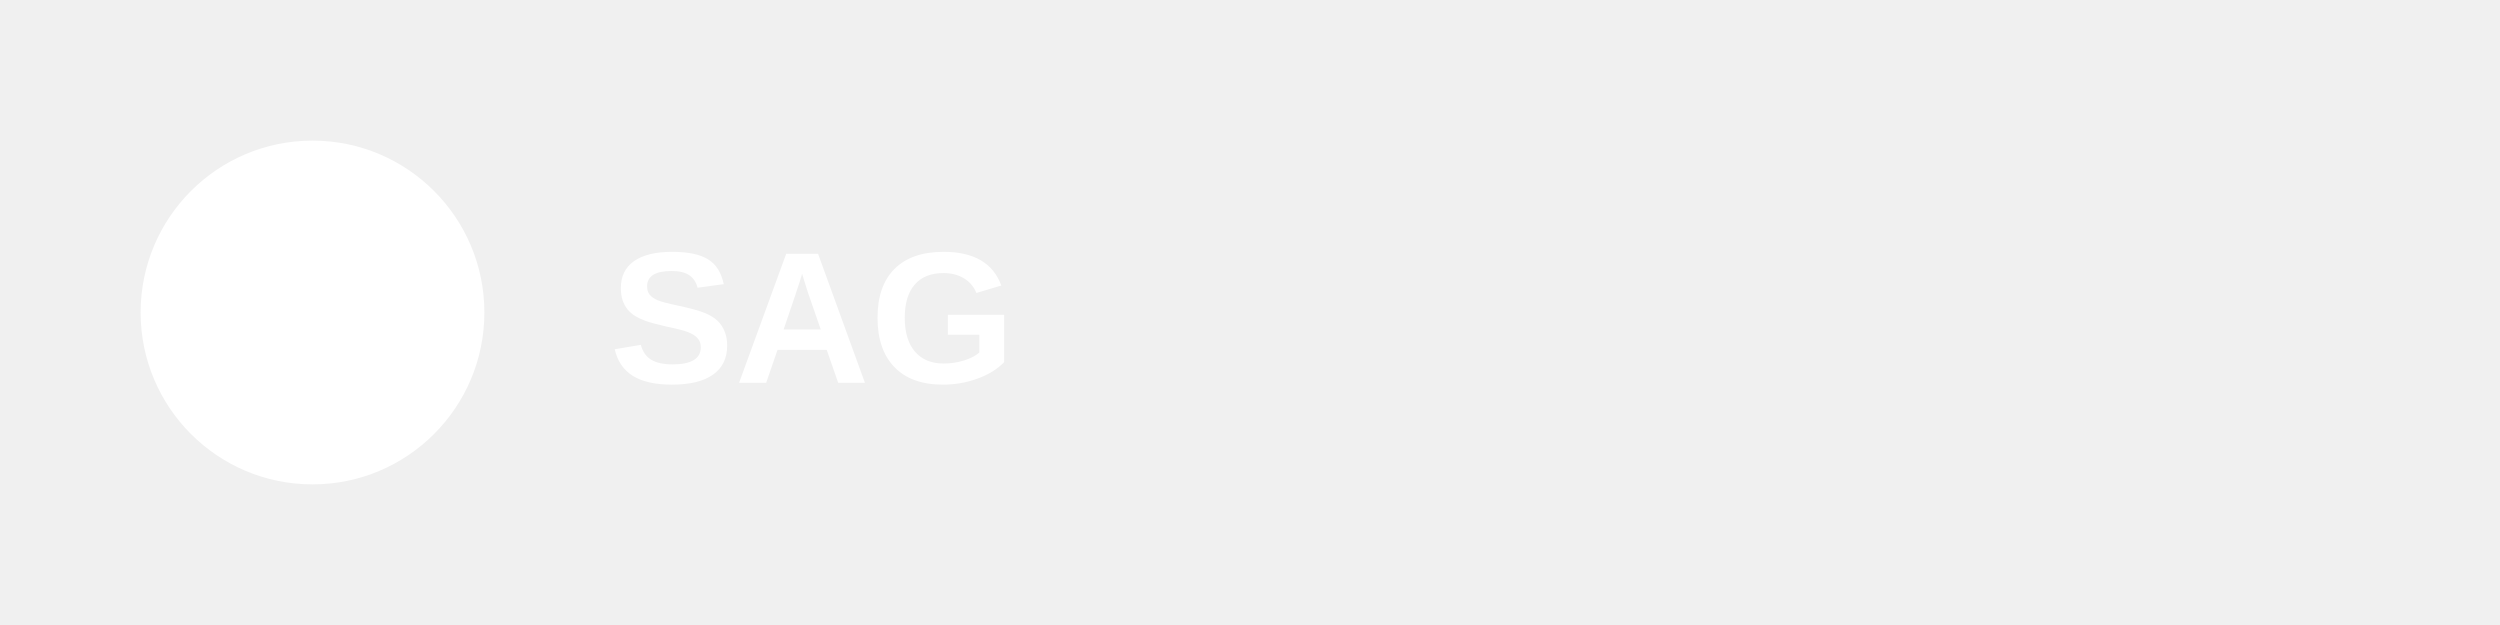
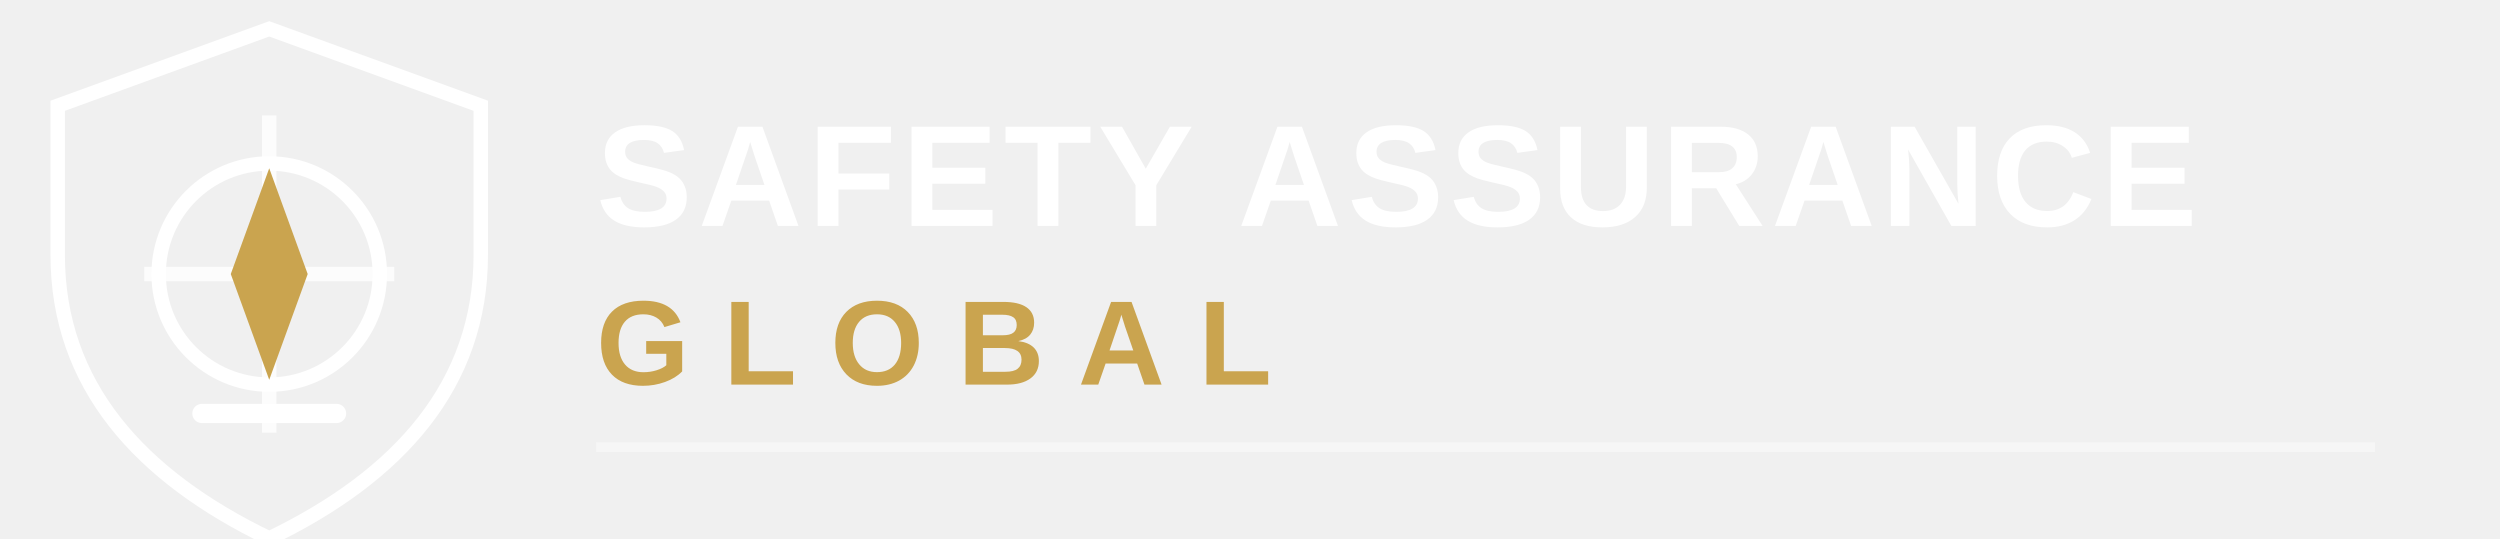
- <svg xmlns="http://www.w3.org/2000/svg" width="320" height="80" viewBox="0 0 320 80" role="img" aria-label="Safety Assurance Global white logo">
-   <rect width="320" height="80" fill="none" rx="10" />
-   <circle cx="40" cy="40" r="22" fill="#FFFFFF" />
-   <text x="78" y="49" fill="#FFFFFF" font-size="24" font-family="Arial, sans-serif" font-weight="700">SAG</text>
+ <svg xmlns="http://www.w3.org/2000/svg" width="520" height="112" viewBox="0 0 520 112" role="img" aria-labelledby="title desc">
+   <g transform="translate(4 4)">
+     <path d="M52 2 96 18v31c0 27-17 46-44 59C25 95 8 76 8 49V18L52 2Z" fill="none" stroke="#FFFFFF" stroke-width="3" />
+     <path d="M52 20v66M26 53h52" stroke="#FFFFFF" stroke-width="3" opacity=".8" />
+     <circle cx="52" cy="53" r="23" fill="none" stroke="#FFFFFF" stroke-width="3" />
+     <path d="m52 31 8 22-8 22-8-22 8-22Z" fill="#CAA44F" />
+     <path d="M38 82h28" stroke="#FFFFFF" stroke-width="4" stroke-linecap="round" />
+   </g>
+   <g font-family="Arial, Helvetica, sans-serif">
+     <text x="124" y="47" fill="#FFFFFF" font-size="30" font-weight="800" letter-spacing="1.2">SAFETY ASSURANCE</text>
+     <text x="124" y="80" fill="#CAA44F" font-size="25" font-weight="700" letter-spacing="7">GLOBAL</text>
+     <path d="M124 93h370" stroke="#FFFFFF" stroke-opacity=".42" stroke-width="2" />
+   </g>
</svg>
